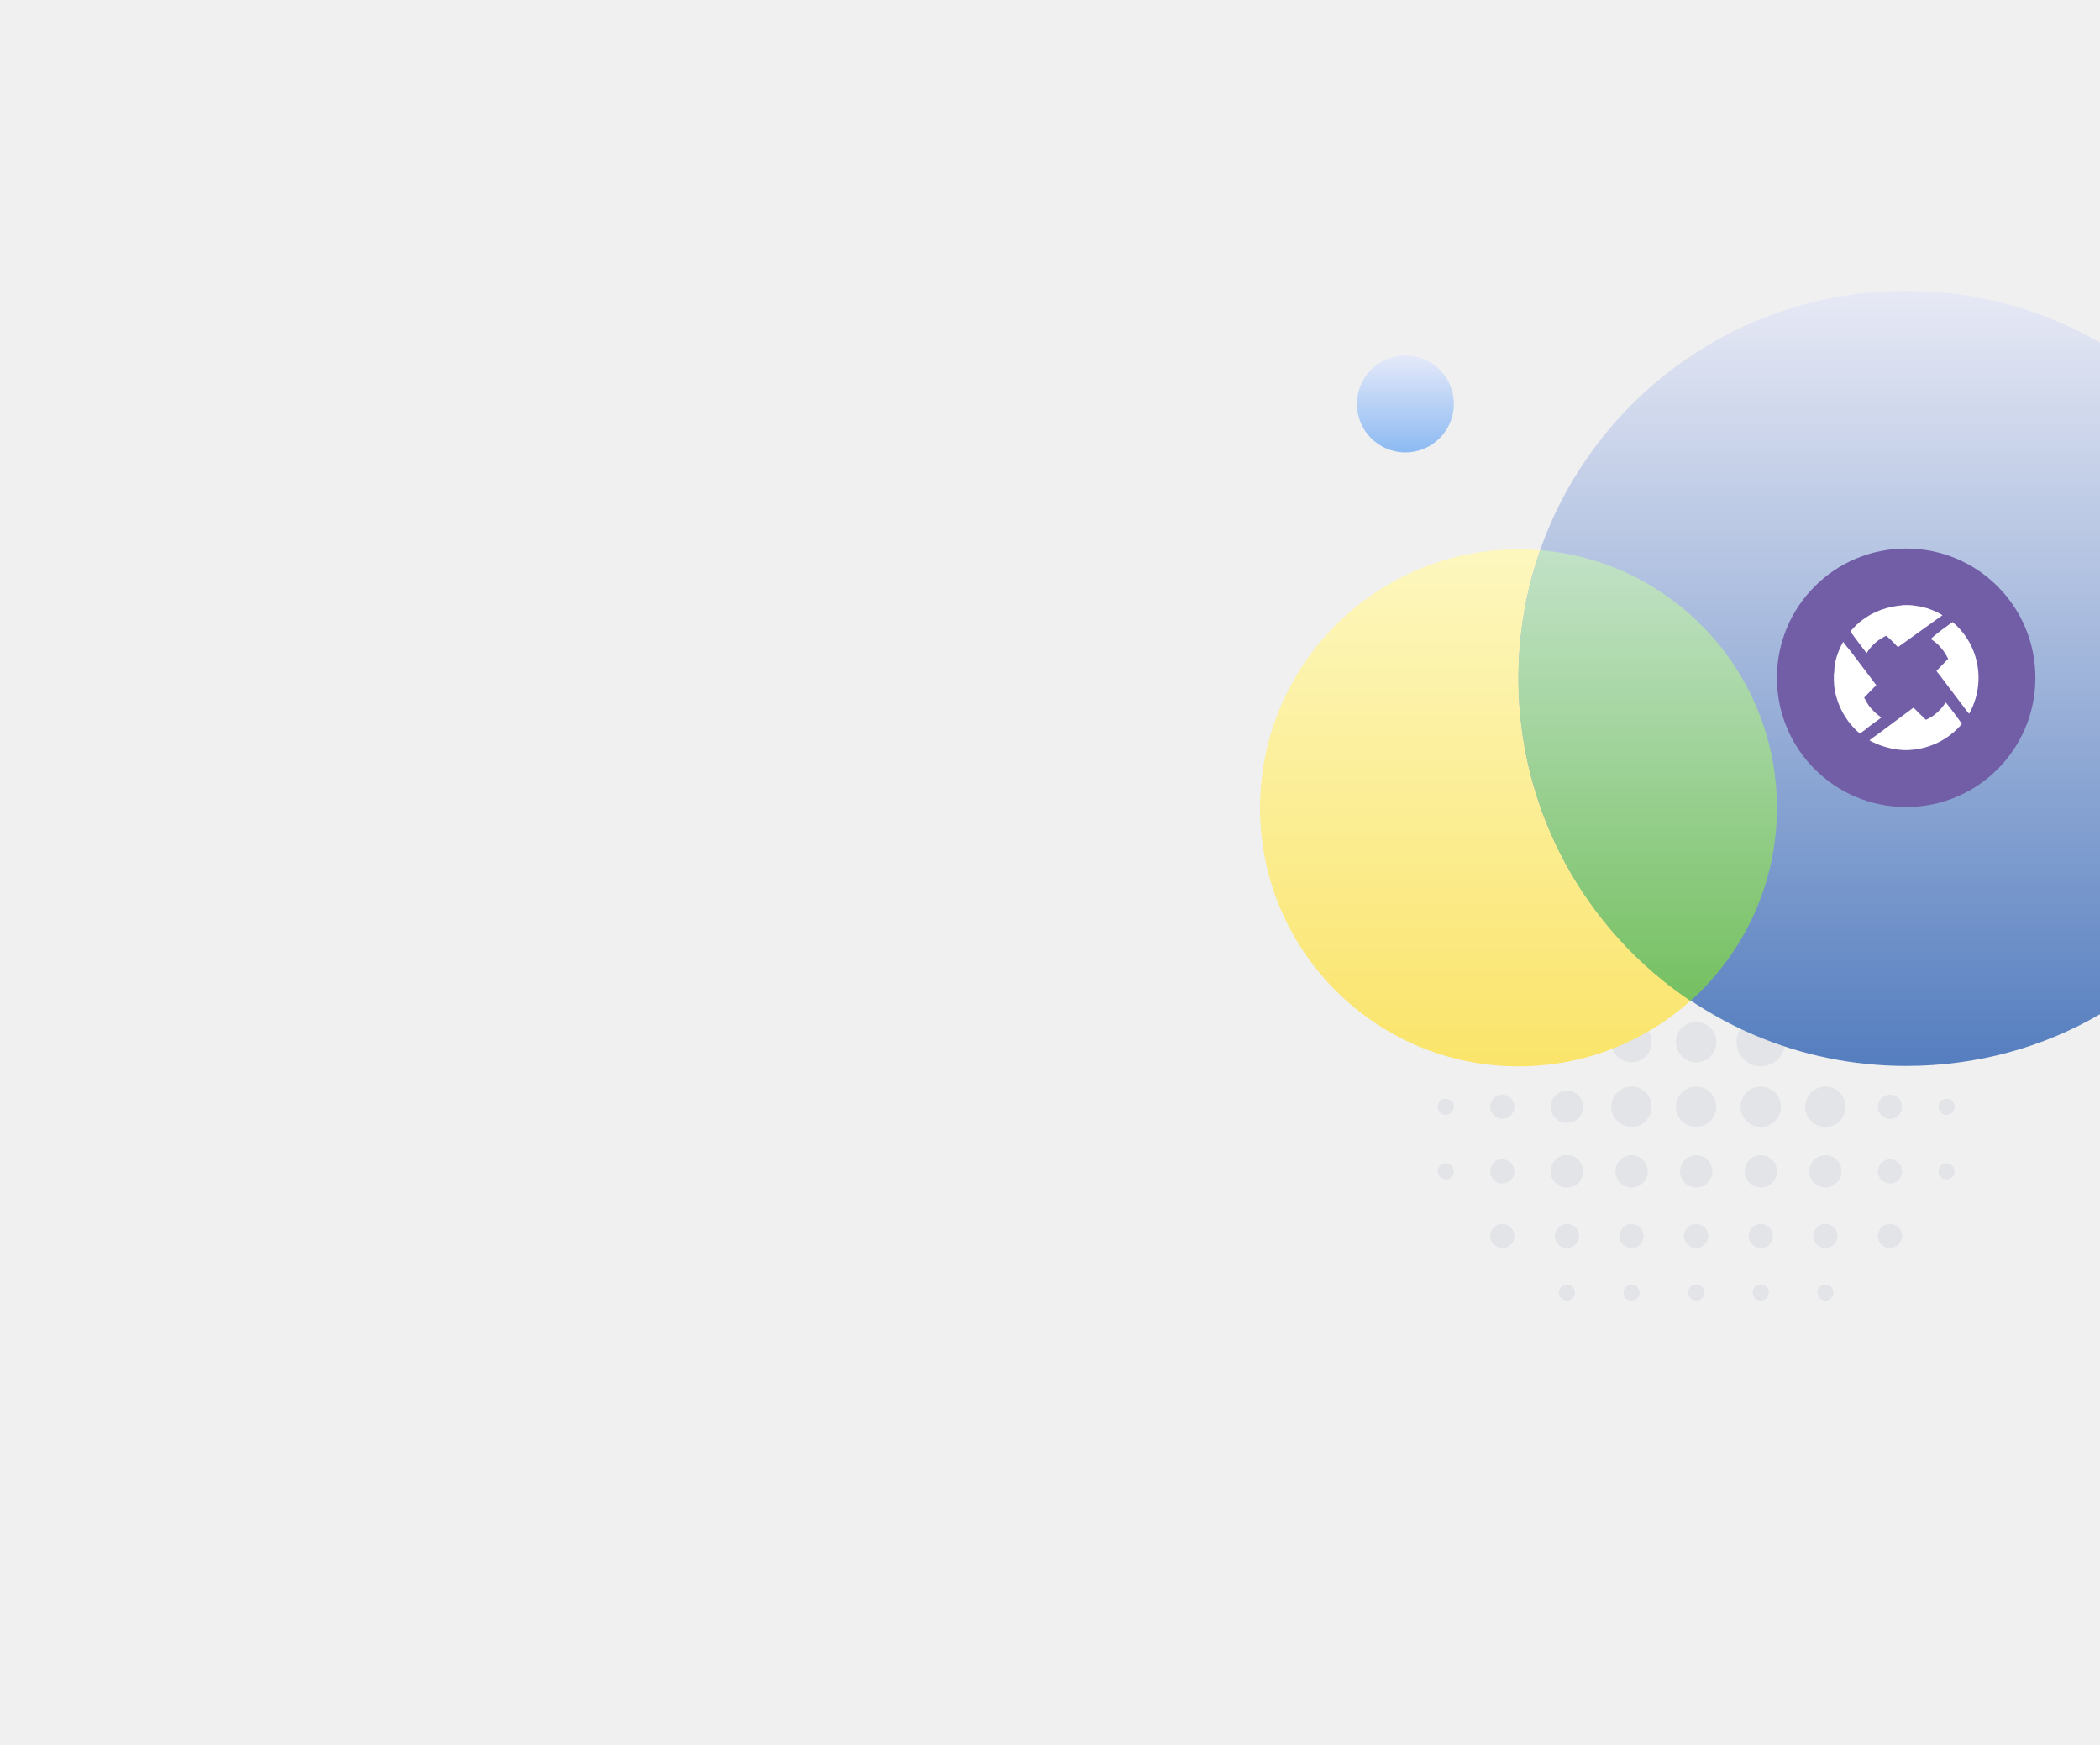
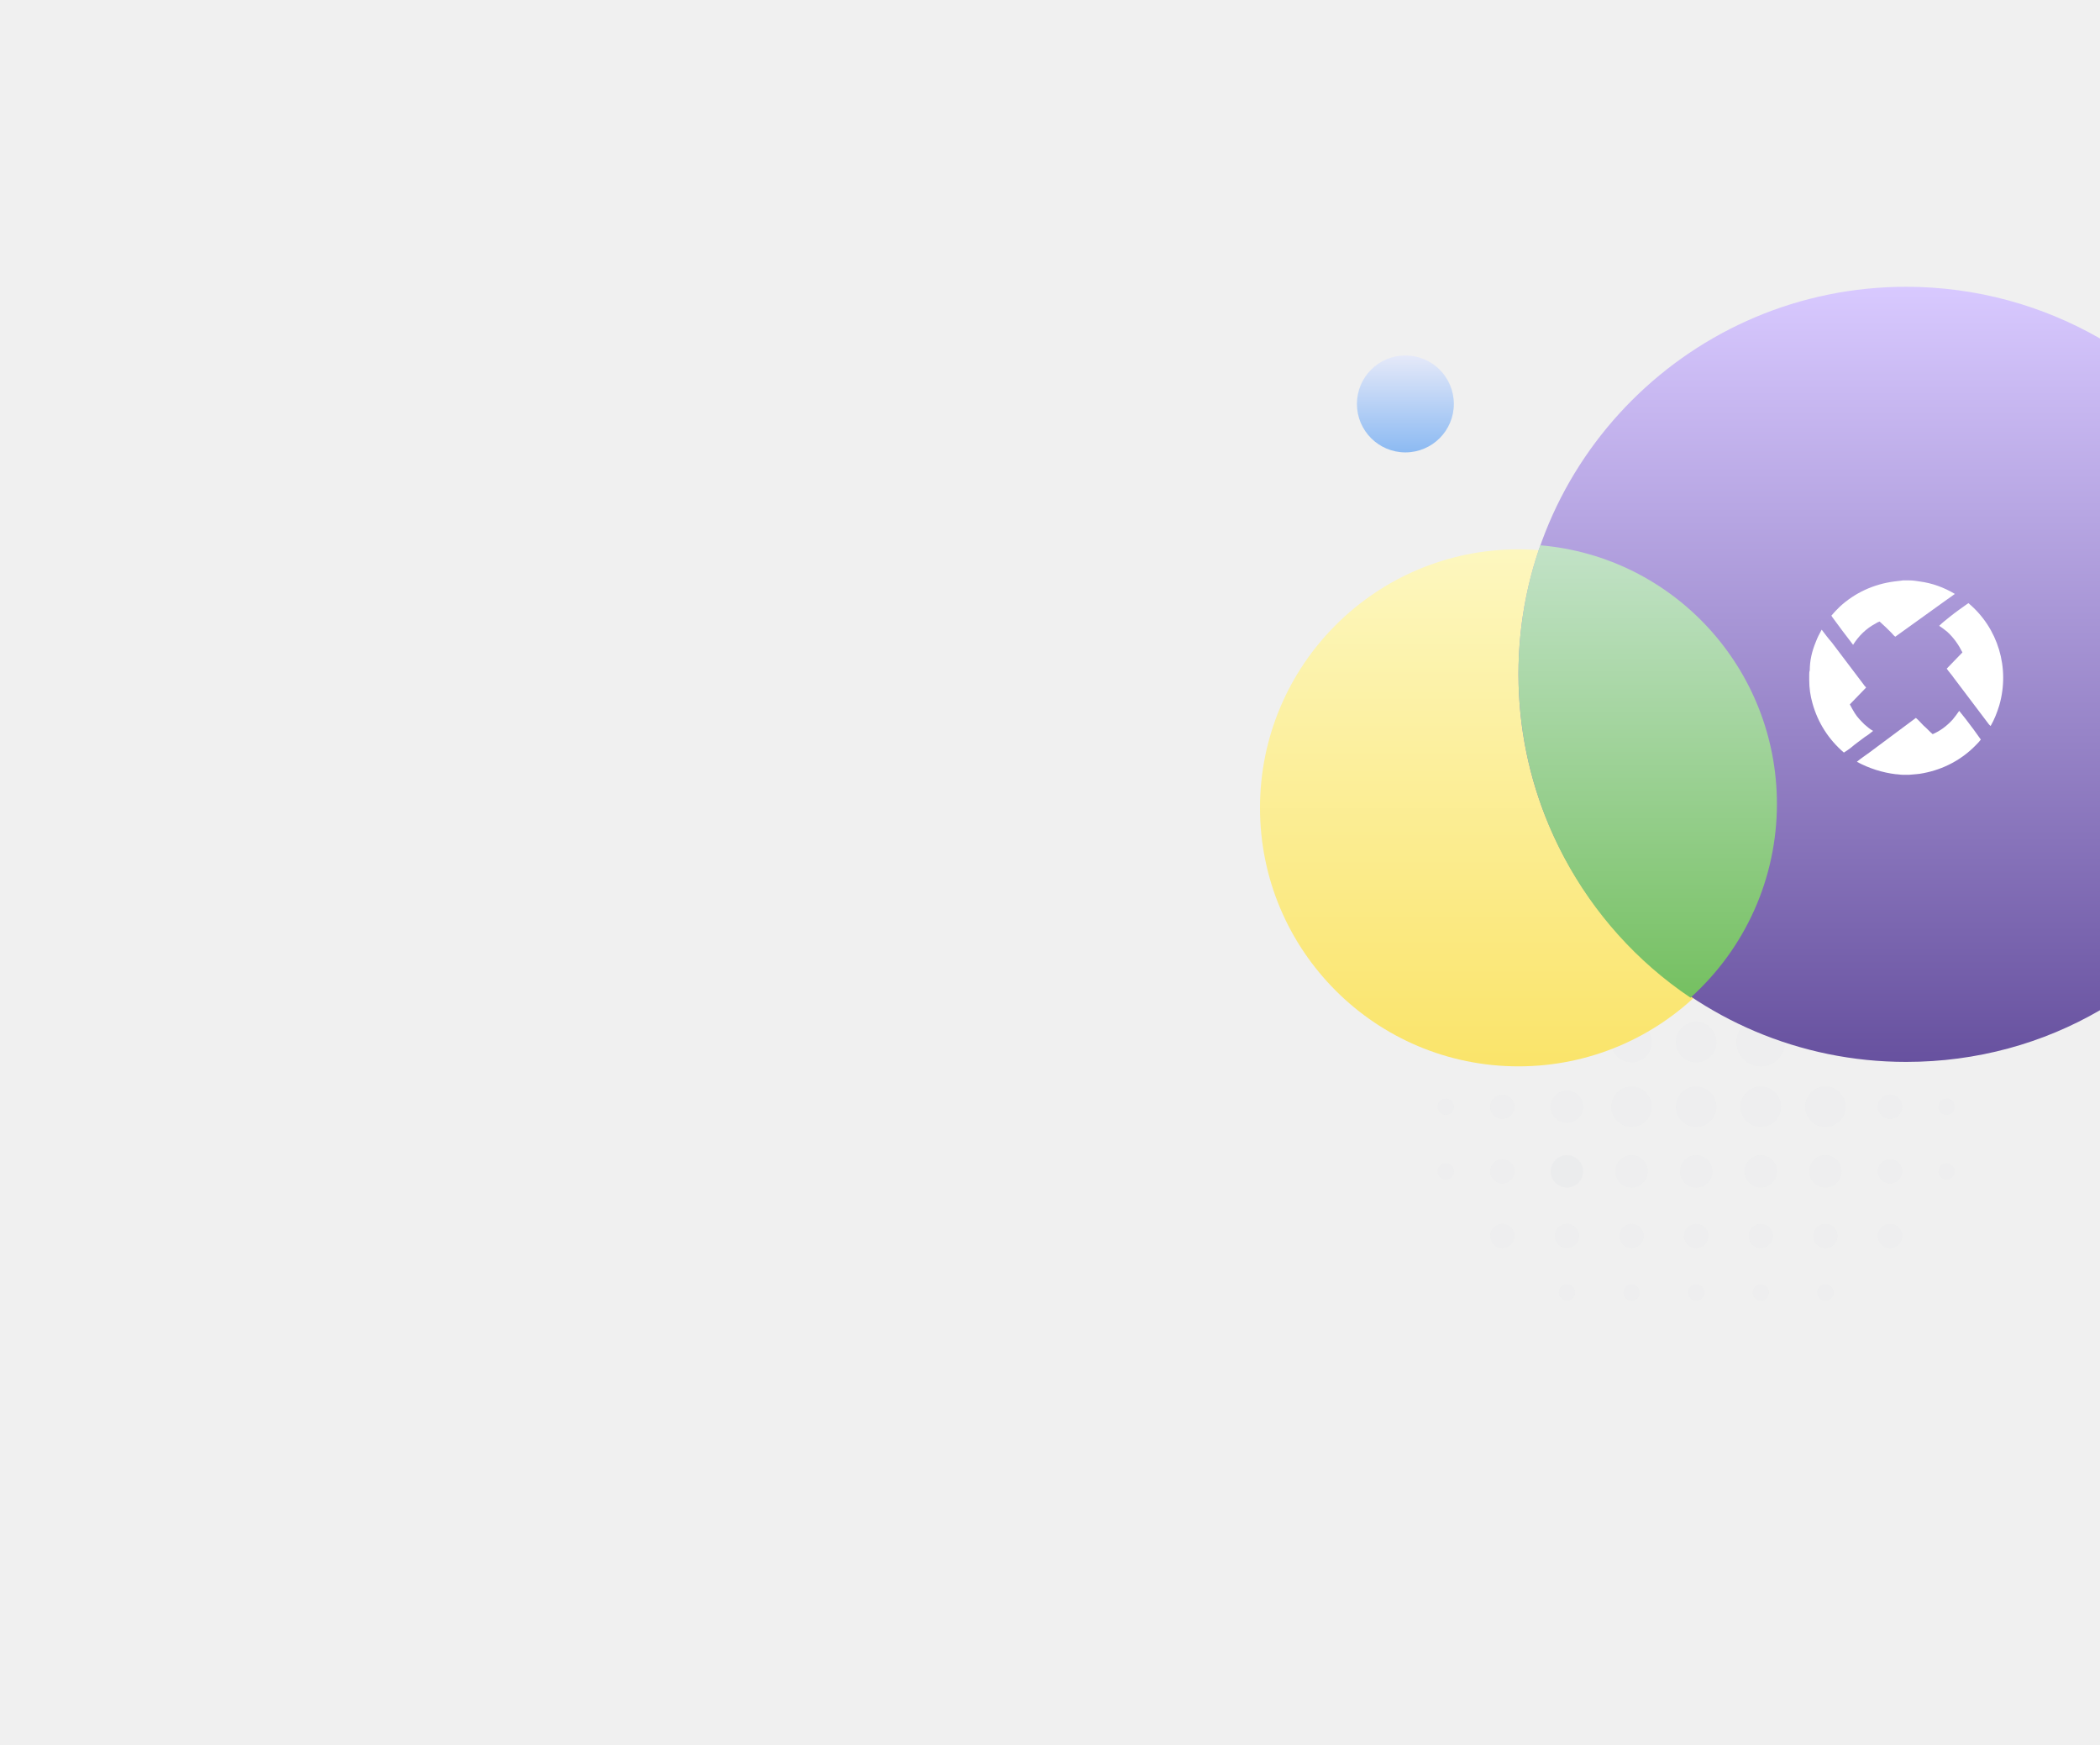
- <svg xmlns="http://www.w3.org/2000/svg" width="520" height="432" viewBox="0 0 520 432">
-   <style type="text/css">
- 	.st0{opacity:0.2;}
- 	.st1{fill:#A9B5C7;}
- 	.st2{fill:url(#Ellipse_125_1_);}
- 	.st3{fill:url(#Ellipse_127_1_);}
- 	.st4{fill:url(#Ellipse_126_1_);}
- 	.st5{fill:url(#Intersection_3_1_);}
- 	.st6{fill:#725DA7;}
- 	.st7{fill:#FFFFFF;}
- </style>
-   <g>
-     <g id="bg_tile_sai" transform="translate(-104 -640)">
-       <g id="Group_1238" transform="translate(84 18)" class="st0">
-         <circle id="Ellipse_112" class="st1" cx="392" cy="912" r="3" />
-         <circle id="Ellipse_145" class="st1" cx="488" cy="912" r="3" />
-         <circle id="Ellipse_147" class="st1" cx="488" cy="896" r="3" />
-         <circle id="Ellipse_113" class="st1" cx="392" cy="896" r="3" />
-         <circle id="Ellipse_114" class="st1" cx="392" cy="880" r="3" />
-         <circle id="Ellipse_115" class="st1" cx="392" cy="864" r="3" />
-         <circle id="Ellipse_116" class="st1" cx="392" cy="848" r="3" />
-         <circle id="Ellipse_112-2" class="st1" cx="378" cy="912" r="2" />
-         <circle id="Ellipse_113-2" class="st1" cx="378" cy="896" r="2" />
-         <circle id="Ellipse_114-2" class="st1" cx="378" cy="880" r="2" />
-         <circle id="Ellipse_115-2" class="st1" cx="378" cy="864" r="2" />
-         <circle id="Ellipse_116-2" class="st1" cx="378" cy="848" r="2" />
-         <circle id="Ellipse_112-3" class="st1" cx="408" cy="912" r="4" />
-         <circle id="Ellipse_113-3" class="st1" cx="408" cy="896" r="4" />
-         <circle id="Ellipse_114-3" class="st1" cx="408" cy="880" r="4" />
-         <circle id="Ellipse_115-3" class="st1" cx="408" cy="864" r="4" />
-         <circle id="Ellipse_116-3" class="st1" cx="408" cy="848" r="4" />
-         <circle id="Ellipse_112-4" class="st1" cx="472" cy="928" r="3" />
-         <circle id="Ellipse_146" class="st1" cx="488" cy="928" r="3" />
-         <circle id="Ellipse_113-4" class="st1" cx="456" cy="928" r="3" />
-         <circle id="Ellipse_114-4" class="st1" cx="440" cy="928" r="3" />
-         <circle id="Ellipse_115-4" class="st1" cx="424" cy="928" r="3" />
-         <circle id="Ellipse_116-4" class="st1" cx="408" cy="928" r="3" />
-         <circle id="Ellipse_136" class="st1" cx="392" cy="928" r="3" />
-         <circle id="Ellipse_112-5" class="st1" cx="472" cy="942" r="2" />
-         <circle id="Ellipse_144" class="st1" cx="502" cy="912" r="2" />
-         <circle id="Ellipse_148" class="st1" cx="502" cy="896" r="2" />
-         <circle id="Ellipse_113-5" class="st1" cx="456" cy="942" r="2" />
-         <circle id="Ellipse_114-5" class="st1" cx="440" cy="942" r="2" />
-         <circle id="Ellipse_115-5" class="st1" cx="424" cy="942" r="2" />
-         <circle id="Ellipse_116-5" class="st1" cx="408" cy="942" r="2" />
-         <circle id="Ellipse_112-6" class="st1" cx="472" cy="912" r="4" />
-         <circle id="Ellipse_113-6" class="st1" cx="456" cy="912" r="4" />
-         <circle id="Ellipse_114-6" class="st1" cx="440" cy="912" r="4" />
-         <circle id="Ellipse_115-6" class="st1" cx="424" cy="912" r="4" />
-         <circle id="Ellipse_137" class="st1" cx="424" cy="896" r="5" />
-         <circle id="Ellipse_138" class="st1" cx="440" cy="896" r="5" />
-         <circle id="Ellipse_140" class="st1" cx="456" cy="896" r="5" />
-         <circle id="Ellipse_141" class="st1" cx="472" cy="896" r="5" />
-         <circle id="Ellipse_139" class="st1" cx="424" cy="880" r="5" />
-         <circle id="Ellipse_142" class="st1" cx="440" cy="880" r="5" />
-         <circle id="Ellipse_143" class="st1" cx="456" cy="880" r="6" />
-         <circle id="Ellipse_116-6" class="st1" cx="408" cy="912" r="4" />
-       </g>
-       <linearGradient id="Ellipse_125_1_" gradientUnits="userSpaceOnUse" x1="269.656" y1="7.406" x2="269.656" y2="6.406" gradientTransform="matrix(128 0 0 128 -34036 -43.9991)">
-         <stop offset="0" style="stop-color:#FAE46A" />
-         <stop offset="1" style="stop-color:#FDF7BF" />
-       </linearGradient>
-       <circle id="Ellipse_125" class="st2" cx="480" cy="840" r="64" />
-       <linearGradient id="Ellipse_127_1_" gradientUnits="userSpaceOnUse" x1="269.146" y1="5.27" x2="269.146" y2="4.271" gradientTransform="matrix(192 0 0 192 -51124 -108.0065)">
-         <stop offset="0" style="stop-color:#557EBF" />
-         <stop offset="1" style="stop-color:#E7E9F5" />
-       </linearGradient>
-       <path id="Ellipse_127" class="st3" d="M576,712c17.5,0,33.9,4.7,48,12.8l0,0v166.3l0,0c-14.1,8.2-30.5,12.8-48,12.8    c-53,0-96-43-96-96S523,712,576,712z" />
-       <linearGradient id="Ellipse_126_1_" gradientUnits="userSpaceOnUse" x1="274.667" y1="35.167" x2="274.667" y2="34.167" gradientTransform="matrix(24 0 0 24 -6140 -92.0008)">
-         <stop offset="0" style="stop-color:#8CBAF2" />
-         <stop offset="1" style="stop-color:#E5E9F9" />
-       </linearGradient>
-       <circle id="Ellipse_126" class="st4" cx="452" cy="740" r="12" />
-       <linearGradient id="Intersection_3_1_" gradientUnits="userSpaceOnUse" x1="270.812" y1="8.351" x2="270.812" y2="7.351" gradientTransform="matrix(64.0001 0 0 111.555 -16820.027 -43.7817)">
-         <stop offset="0" style="stop-color:#75C061" />
-         <stop offset="1" style="stop-color:#C2E2C7" />
-       </linearGradient>
-       <path id="Intersection_3" class="st5" d="M480,808c0-10.8,1.8-21.6,5.4-31.8C518.5,779,544,806.7,544,840    c0,18.3-7.8,35.6-21.4,47.8C496,870,480,840,480,808z" />
-     </g>
+ <svg xmlns="http://www.w3.org/2000/svg" width="520" height="432" viewBox="0 0 520 432" fill="none">
+   <g opacity="0.2">
+     <path opacity="0.2" d="M372 293C373.657 293 375 291.657 375 290C375 288.343 373.657 287 372 287C370.343 287 369 288.343 369 290C369 291.657 370.343 293 372 293Z" fill="#A9B5C7" />
+     <path opacity="0.2" d="M468 293C469.657 293 471 291.657 471 290C471 288.343 469.657 287 468 287C466.343 287 465 288.343 465 290C465 291.657 466.343 293 468 293Z" fill="#A9B5C7" />
+     <path opacity="0.2" d="M468 277C469.657 277 471 275.657 471 274C471 272.343 469.657 271 468 271C466.343 271 465 272.343 465 274C465 275.657 466.343 277 468 277Z" fill="#A9B5C7" />
+     <path opacity="0.2" d="M372 277C373.657 277 375 275.657 375 274C375 272.343 373.657 271 372 271C370.343 271 369 272.343 369 274C369 275.657 370.343 277 372 277Z" fill="#A9B5C7" />
+     <path opacity="0.2" d="M372 261C373.657 261 375 259.657 375 258C375 256.343 373.657 255 372 255C370.343 255 369 256.343 369 258C369 259.657 370.343 261 372 261Z" fill="#A9B5C7" />
+     <path opacity="0.2" d="M372 245C373.657 245 375 243.657 375 242C375 240.343 373.657 239 372 239C370.343 239 369 240.343 369 242C369 243.657 370.343 245 372 245Z" fill="#A9B5C7" />
+     <path opacity="0.2" d="M372 229C373.657 229 375 227.657 375 226C375 224.343 373.657 223 372 223C370.343 223 369 224.343 369 226C369 227.657 370.343 229 372 229Z" fill="#A9B5C7" />
+     <path opacity="0.2" d="M358 292C359.105 292 360 291.105 360 290C360 288.895 359.105 288 358 288C356.895 288 356 288.895 356 290C356 291.105 356.895 292 358 292Z" fill="#A9B5C7" />
+     <path opacity="0.2" d="M358 276C359.105 276 360 275.105 360 274C360 272.895 359.105 272 358 272C356.895 272 356 272.895 356 274C356 275.105 356.895 276 358 276Z" fill="#A9B5C7" />
+     <path opacity="0.2" d="M358 260C359.105 260 360 259.105 360 258C360 256.895 359.105 256 358 256C356.895 256 356 256.895 356 258C356 259.105 356.895 260 358 260Z" fill="#A9B5C7" />
+     <path opacity="0.2" d="M358 244C359.105 244 360 243.105 360 242C360 240.895 359.105 240 358 240C356.895 240 356 240.895 356 242C356 243.105 356.895 244 358 244Z" fill="#A9B5C7" />
+     <path opacity="0.2" d="M358 228C359.105 228 360 227.105 360 226C360 224.895 359.105 224 358 224C356.895 224 356 224.895 356 226C356 227.105 356.895 228 358 228Z" fill="#A9B5C7" />
+     <path opacity="0.2" d="M388 294C390.209 294 392 292.209 392 290C392 287.791 390.209 286 388 286C385.791 286 384 287.791 384 290C384 292.209 385.791 294 388 294Z" fill="#A9B5C7" />
+     <path opacity="0.2" d="M388 278C390.209 278 392 276.209 392 274C392 271.791 390.209 270 388 270C385.791 270 384 271.791 384 274C384 276.209 385.791 278 388 278Z" fill="#A9B5C7" />
+     <path opacity="0.2" d="M388 262C390.209 262 392 260.209 392 258C392 255.791 390.209 254 388 254C385.791 254 384 255.791 384 258C384 260.209 385.791 262 388 262Z" fill="#A9B5C7" />
+     <path opacity="0.2" d="M388 246C390.209 246 392 244.209 392 242C392 239.791 390.209 238 388 238C385.791 238 384 239.791 384 242C384 244.209 385.791 246 388 246Z" fill="#A9B5C7" />
+     <path opacity="0.2" d="M388 230C390.209 230 392 228.209 392 226C392 223.791 390.209 222 388 222C385.791 222 384 223.791 384 226C384 228.209 385.791 230 388 230Z" fill="#A9B5C7" />
+     <path opacity="0.2" d="M452 309C453.657 309 455 307.657 455 306C455 304.343 453.657 303 452 303C450.343 303 449 304.343 449 306C449 307.657 450.343 309 452 309Z" fill="#A9B5C7" />
+     <path opacity="0.2" d="M468 309C469.657 309 471 307.657 471 306C471 304.343 469.657 303 468 303C466.343 303 465 304.343 465 306C465 307.657 466.343 309 468 309Z" fill="#A9B5C7" />
+     <path opacity="0.2" d="M436 309C437.657 309 439 307.657 439 306C439 304.343 437.657 303 436 303C434.343 303 433 304.343 433 306C433 307.657 434.343 309 436 309Z" fill="#A9B5C7" />
+     <path opacity="0.2" d="M420 309C421.657 309 423 307.657 423 306C423 304.343 421.657 303 420 303C418.343 303 417 304.343 417 306C417 307.657 418.343 309 420 309Z" fill="#A9B5C7" />
+     <path opacity="0.2" d="M404 309C405.657 309 407 307.657 407 306C407 304.343 405.657 303 404 303C402.343 303 401 304.343 401 306C401 307.657 402.343 309 404 309Z" fill="#A9B5C7" />
+     <path opacity="0.2" d="M388 309C389.657 309 391 307.657 391 306C391 304.343 389.657 303 388 303C386.343 303 385 304.343 385 306C385 307.657 386.343 309 388 309Z" fill="#A9B5C7" />
+     <path opacity="0.2" d="M372 309C373.657 309 375 307.657 375 306C375 304.343 373.657 303 372 303C370.343 303 369 304.343 369 306C369 307.657 370.343 309 372 309Z" fill="#A9B5C7" />
+     <path opacity="0.2" d="M452 322C453.105 322 454 321.105 454 320C454 318.895 453.105 318 452 318C450.895 318 450 318.895 450 320C450 321.105 450.895 322 452 322Z" fill="#A9B5C7" />
+     <path opacity="0.2" d="M482 292C483.105 292 484 291.105 484 290C484 288.895 483.105 288 482 288C480.895 288 480 288.895 480 290C480 291.105 480.895 292 482 292Z" fill="#A9B5C7" />
+     <path opacity="0.2" d="M482 276C483.105 276 484 275.105 484 274C484 272.895 483.105 272 482 272C480.895 272 480 272.895 480 274C480 275.105 480.895 276 482 276Z" fill="#A9B5C7" />
+     <path opacity="0.2" d="M436 322C437.105 322 438 321.105 438 320C438 318.895 437.105 318 436 318C434.895 318 434 318.895 434 320C434 321.105 434.895 322 436 322Z" fill="#A9B5C7" />
+     <path opacity="0.2" d="M420 322C421.105 322 422 321.105 422 320C422 318.895 421.105 318 420 318C418.895 318 418 318.895 418 320C418 321.105 418.895 322 420 322Z" fill="#A9B5C7" />
+     <path opacity="0.2" d="M404 322C405.105 322 406 321.105 406 320C406 318.895 405.105 318 404 318C402.895 318 402 318.895 402 320C402 321.105 402.895 322 404 322Z" fill="#A9B5C7" />
+     <path opacity="0.2" d="M388 322C389.105 322 390 321.105 390 320C390 318.895 389.105 318 388 318C386.895 318 386 318.895 386 320C386 321.105 386.895 322 388 322Z" fill="#A9B5C7" />
+     <path opacity="0.2" d="M452 294C454.209 294 456 292.209 456 290C456 287.791 454.209 286 452 286C449.791 286 448 287.791 448 290C448 292.209 449.791 294 452 294Z" fill="#A9B5C7" />
+     <path opacity="0.2" d="M436 294C438.209 294 440 292.209 440 290C440 287.791 438.209 286 436 286C433.791 286 432 287.791 432 290C432 292.209 433.791 294 436 294Z" fill="#A9B5C7" />
+     <path opacity="0.2" d="M420 294C422.209 294 424 292.209 424 290C424 287.791 422.209 286 420 286C417.791 286 416 287.791 416 290C416 292.209 417.791 294 420 294Z" fill="#A9B5C7" />
+     <path opacity="0.2" d="M404 294C406.209 294 408 292.209 408 290C408 287.791 406.209 286 404 286C401.791 286 400 287.791 400 290C400 292.209 401.791 294 404 294Z" fill="#A9B5C7" />
+     <path opacity="0.2" d="M404 279C406.761 279 409 276.761 409 274C409 271.239 406.761 269 404 269C401.239 269 399 271.239 399 274C399 276.761 401.239 279 404 279Z" fill="#A9B5C7" />
+     <path opacity="0.2" d="M420 279C422.761 279 425 276.761 425 274C425 271.239 422.761 269 420 269C417.239 269 415 271.239 415 274C415 276.761 417.239 279 420 279Z" fill="#A9B5C7" />
+     <path opacity="0.2" d="M436 279C438.761 279 441 276.761 441 274C441 271.239 438.761 269 436 269C433.239 269 431 271.239 431 274C431 276.761 433.239 279 436 279Z" fill="#A9B5C7" />
+     <path opacity="0.2" d="M452 279C454.761 279 457 276.761 457 274C457 271.239 454.761 269 452 269C449.239 269 447 271.239 447 274C447 276.761 449.239 279 452 279Z" fill="#A9B5C7" />
+     <path opacity="0.2" d="M404 263C406.761 263 409 260.761 409 258C409 255.239 406.761 253 404 253C401.239 253 399 255.239 399 258C399 260.761 401.239 263 404 263Z" fill="#A9B5C7" />
+     <path opacity="0.2" d="M420 263C422.761 263 425 260.761 425 258C425 255.239 422.761 253 420 253C417.239 253 415 255.239 415 258C415 260.761 417.239 263 420 263Z" fill="#A9B5C7" />
+     <path opacity="0.2" d="M436 264C439.314 264 442 261.314 442 258C442 254.686 439.314 252 436 252C432.686 252 430 254.686 430 258C430 261.314 432.686 264 436 264Z" fill="#A9B5C7" />
+     <path opacity="0.2" d="M388 294C390.209 294 392 292.209 392 290C392 287.791 390.209 286 388 286C385.791 286 384 287.791 384 290C384 292.209 385.791 294 388 294Z" fill="#A9B5C7" />
  </g>
-   <g id="ic_token_zrx" transform="translate(-32 -376)">
-     <path id="Rectangle_412" class="st6" d="M504,511.8L504,511.8c17.7,0,32,14.3,32,32l0,0c0,17.7-14.3,32-32,32l0,0   c-17.7,0-32-14.3-32-32l0,0C472,526.1,486.3,511.8,504,511.8z" />
-     <g id="Group_404" transform="translate(46 390)">
-       <path id="Path_331" class="st7" d="M457.4,135.8h1.1c0.7,0,1.4,0.1,2,0.2c2.3,0.3,4.5,1.1,6.5,2.3c-0.5,0.4-1,0.7-1.4,1    c-3.2,2.3-6.4,4.6-9.6,6.9c-0.3-0.2-0.5-0.5-0.7-0.7c-0.7-0.7-1.4-1.4-2.2-2.1c-0.3,0.1-0.5,0.2-0.8,0.4c-1.7,0.9-3.1,2.3-4.1,3.9    c-1.3-1.7-2.6-3.4-3.9-5.2c0-0.1-0.1-0.1-0.1-0.2c0.5-0.6,1-1.1,1.5-1.6c2.8-2.6,6.3-4.2,10.1-4.7    C456.4,135.9,456.9,135.9,457.4,135.8z M466.1,142.5c1.1-0.9,2.3-1.7,3.4-2.5c5.5,4.6,7.7,12,5.7,18.9c-0.4,1.3-0.9,2.6-1.6,3.8    c-0.1-0.1-0.2-0.2-0.3-0.3l-6.5-8.6c-0.4-0.6-0.9-1.1-1.3-1.7c1-1,1.9-2,2.9-3c-0.7-1.4-1.6-2.7-2.8-3.8c-0.5-0.4-1-0.8-1.5-1.1    C464.8,143.5,465.5,143,466.1,142.5 M441.3,147.2c0.3-0.8,0.7-1.6,1.1-2.3c0.6,0.8,1.2,1.6,1.9,2.4l5.9,7.8    c0.1,0.2,0.3,0.3,0.4,0.5c-1,1-2,2.1-3,3.1c0.3,0.6,0.6,1.1,0.9,1.6c0.5,0.8,1.1,1.4,1.8,2.1c0.5,0.4,1,0.9,1.6,1.2    c-0.5,0.4-1,0.8-1.5,1.1c-0.9,0.7-1.8,1.3-2.6,2c-0.4,0.3-0.8,0.6-1.3,0.9c-2.8-2.4-4.8-5.5-5.8-9.1c-0.4-1.4-0.6-2.8-0.6-4.3    v-0.9c0-0.3,0-0.6,0.1-0.9C440.2,150.6,440.6,148.9,441.3,147.2L441.3,147.2z M466.6,161.5c0.4-0.5,0.8-1,1.2-1.6    c0.4,0.5,0.8,1,1.2,1.5c1,1.3,1.9,2.5,2.8,3.8c-0.3,0.4-0.6,0.7-0.9,1c-2.6,2.7-6,4.5-9.7,5.2c-0.9,0.2-1.7,0.2-2.6,0.3h-1.3    c-0.4,0-0.8-0.1-1.2-0.1c-2.5-0.3-5-1.1-7.2-2.3c0.7-0.6,1.5-1.1,2.3-1.7l8.6-6.4c0.5,0.4,0.9,0.9,1.4,1.4    c0.6,0.5,1.1,1.1,1.7,1.6C464.3,163.6,465.5,162.7,466.6,161.5" />
-     </g>
-   </g>
+   <path d="M376 264C411.346 264 440 235.346 440 200C440 164.654 411.346 136 376 136C340.654 136 312 164.654 312 200C312 235.346 340.654 264 376 264Z" fill="url(#paint0_linear)" />
+   <path d="M472 71C489.5 71 505.9 75.7 520 83.8V250.1C505.9 258.3 489.5 262.9 472 262.9C419 262.9 376 219.9 376 166.9C376 113.9 419 71 472 71Z" fill="url(#paint1_linear)" />
+   <path d="M348 112C354.627 112 360 106.627 360 100C360 93.373 354.627 88 348 88C341.373 88 336 93.373 336 100C336 106.627 341.373 112 348 112Z" fill="url(#paint2_linear)" />
+   <path d="M376 166.914C376 156.075 377.8 145.237 381.4 135C414.5 137.81 440 165.609 440 199.029C440 217.394 432.2 234.756 418.6 247C392 229.136 376 199.029 376 166.914Z" fill="url(#paint3_linear)" />
+   <path d="M471.191 143.688H472.666C473.604 143.688 474.542 143.822 475.347 143.956C478.43 144.358 481.379 145.43 484.06 147.039C483.39 147.575 482.72 147.977 482.183 148.379C477.894 151.463 473.604 154.546 469.314 157.629C468.912 157.361 468.644 156.959 468.376 156.691C467.438 155.752 466.499 154.814 465.427 153.876C465.025 154.01 464.757 154.144 464.354 154.412C462.075 155.618 460.199 157.495 458.858 159.64C457.116 157.361 455.373 155.082 453.63 152.669C453.63 152.535 453.496 152.535 453.496 152.401C454.166 151.597 454.837 150.926 455.507 150.256C459.26 146.771 463.952 144.626 469.046 143.956C469.851 143.822 470.521 143.822 471.191 143.688ZM482.854 152.669C484.328 151.463 485.937 150.39 487.411 149.318C494.784 155.484 497.734 165.404 495.052 174.654C494.516 176.396 493.846 178.139 492.908 179.748C492.774 179.614 492.639 179.48 492.505 179.346L483.792 167.817C483.256 167.013 482.586 166.342 482.049 165.538C483.39 164.198 484.596 162.857 485.937 161.517C484.998 159.64 483.792 157.897 482.183 156.423C481.513 155.886 480.843 155.35 480.173 154.948C481.111 154.01 482.049 153.339 482.854 152.669ZM449.609 158.97C450.011 157.897 450.547 156.825 451.083 155.886C451.888 156.959 452.692 158.031 453.63 159.104L461.539 169.56C461.673 169.828 461.941 169.962 462.076 170.23C460.735 171.57 459.394 173.045 458.054 174.386C458.456 175.19 458.858 175.86 459.26 176.53C459.931 177.603 460.735 178.407 461.673 179.346C462.344 179.882 463.014 180.552 463.818 180.954C463.148 181.49 462.478 182.027 461.807 182.429C460.601 183.367 459.394 184.171 458.322 185.11C457.786 185.512 457.25 185.914 456.579 186.316C452.826 183.099 450.145 178.943 448.804 174.117C448.268 172.241 448 170.364 448 168.353V167.147C448 166.745 448 166.342 448.134 165.94C448.134 163.527 448.67 161.248 449.609 158.97ZM483.524 178.139C484.06 177.469 484.596 176.799 485.133 175.994C485.669 176.664 486.205 177.335 486.741 178.005C488.082 179.748 489.288 181.356 490.495 183.099C490.092 183.635 489.69 184.037 489.288 184.44C485.803 188.059 481.245 190.472 476.285 191.41C475.079 191.678 474.006 191.678 472.8 191.812H471.057C470.521 191.812 469.985 191.678 469.448 191.678C466.097 191.276 462.746 190.204 459.797 188.595C460.735 187.791 461.807 187.121 462.88 186.316L474.408 177.737C475.079 178.273 475.615 178.943 476.285 179.614C477.089 180.284 477.76 181.088 478.564 181.758C480.441 180.954 482.049 179.748 483.524 178.139Z" fill="white" />
+   <defs>
+     <linearGradient id="paint0_linear" x1="376.006" y1="263.994" x2="376.006" y2="135.994" gradientUnits="userSpaceOnUse">
+       <stop stop-color="#FAE46A" />
+       <stop offset="1" stop-color="#FDF7BF" />
+     </linearGradient>
+     <linearGradient id="paint1_linear" x1="447.994" y1="262.891" x2="447.994" y2="71.006" gradientUnits="userSpaceOnUse">
+       <stop stop-color="#67519F" />
+       <stop offset="1" stop-color="#D8C9FF" />
+     </linearGradient>
+     <linearGradient id="paint2_linear" x1="348.001" y1="112" x2="348.001" y2="88" gradientUnits="userSpaceOnUse">
+       <stop stop-color="#8CBAF2" />
+       <stop offset="1" stop-color="#E5E9F9" />
+     </linearGradient>
+     <linearGradient id="paint3_linear" x1="408" y1="247.003" x2="408" y2="135.003" gradientUnits="userSpaceOnUse">
+       <stop stop-color="#75C061" />
+       <stop offset="1" stop-color="#C2E2C7" />
+     </linearGradient>
+   </defs>
</svg>
